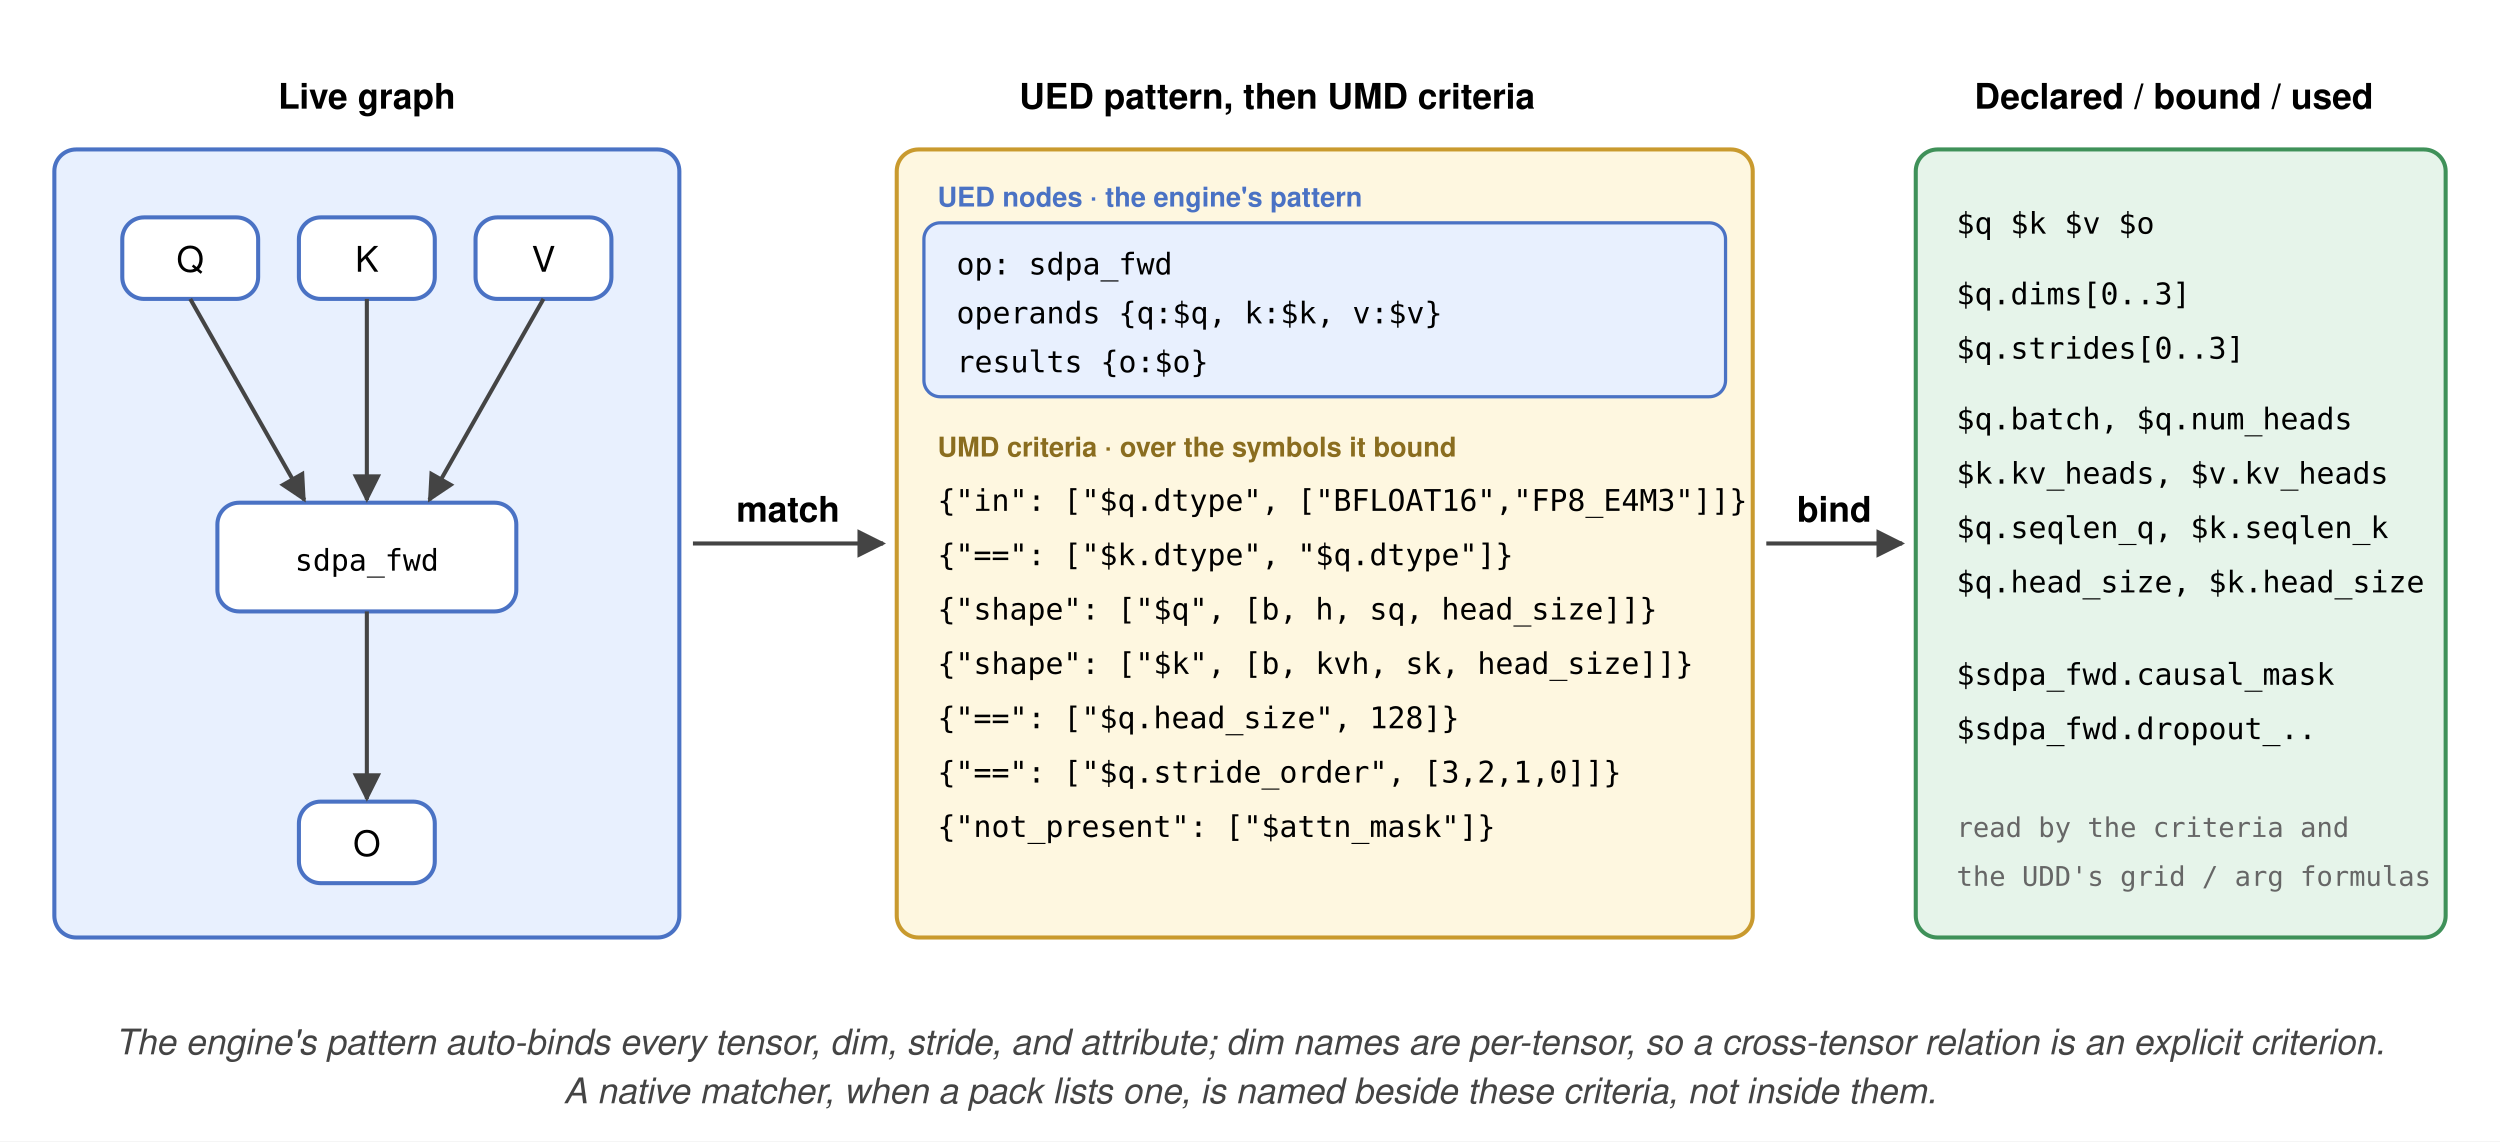
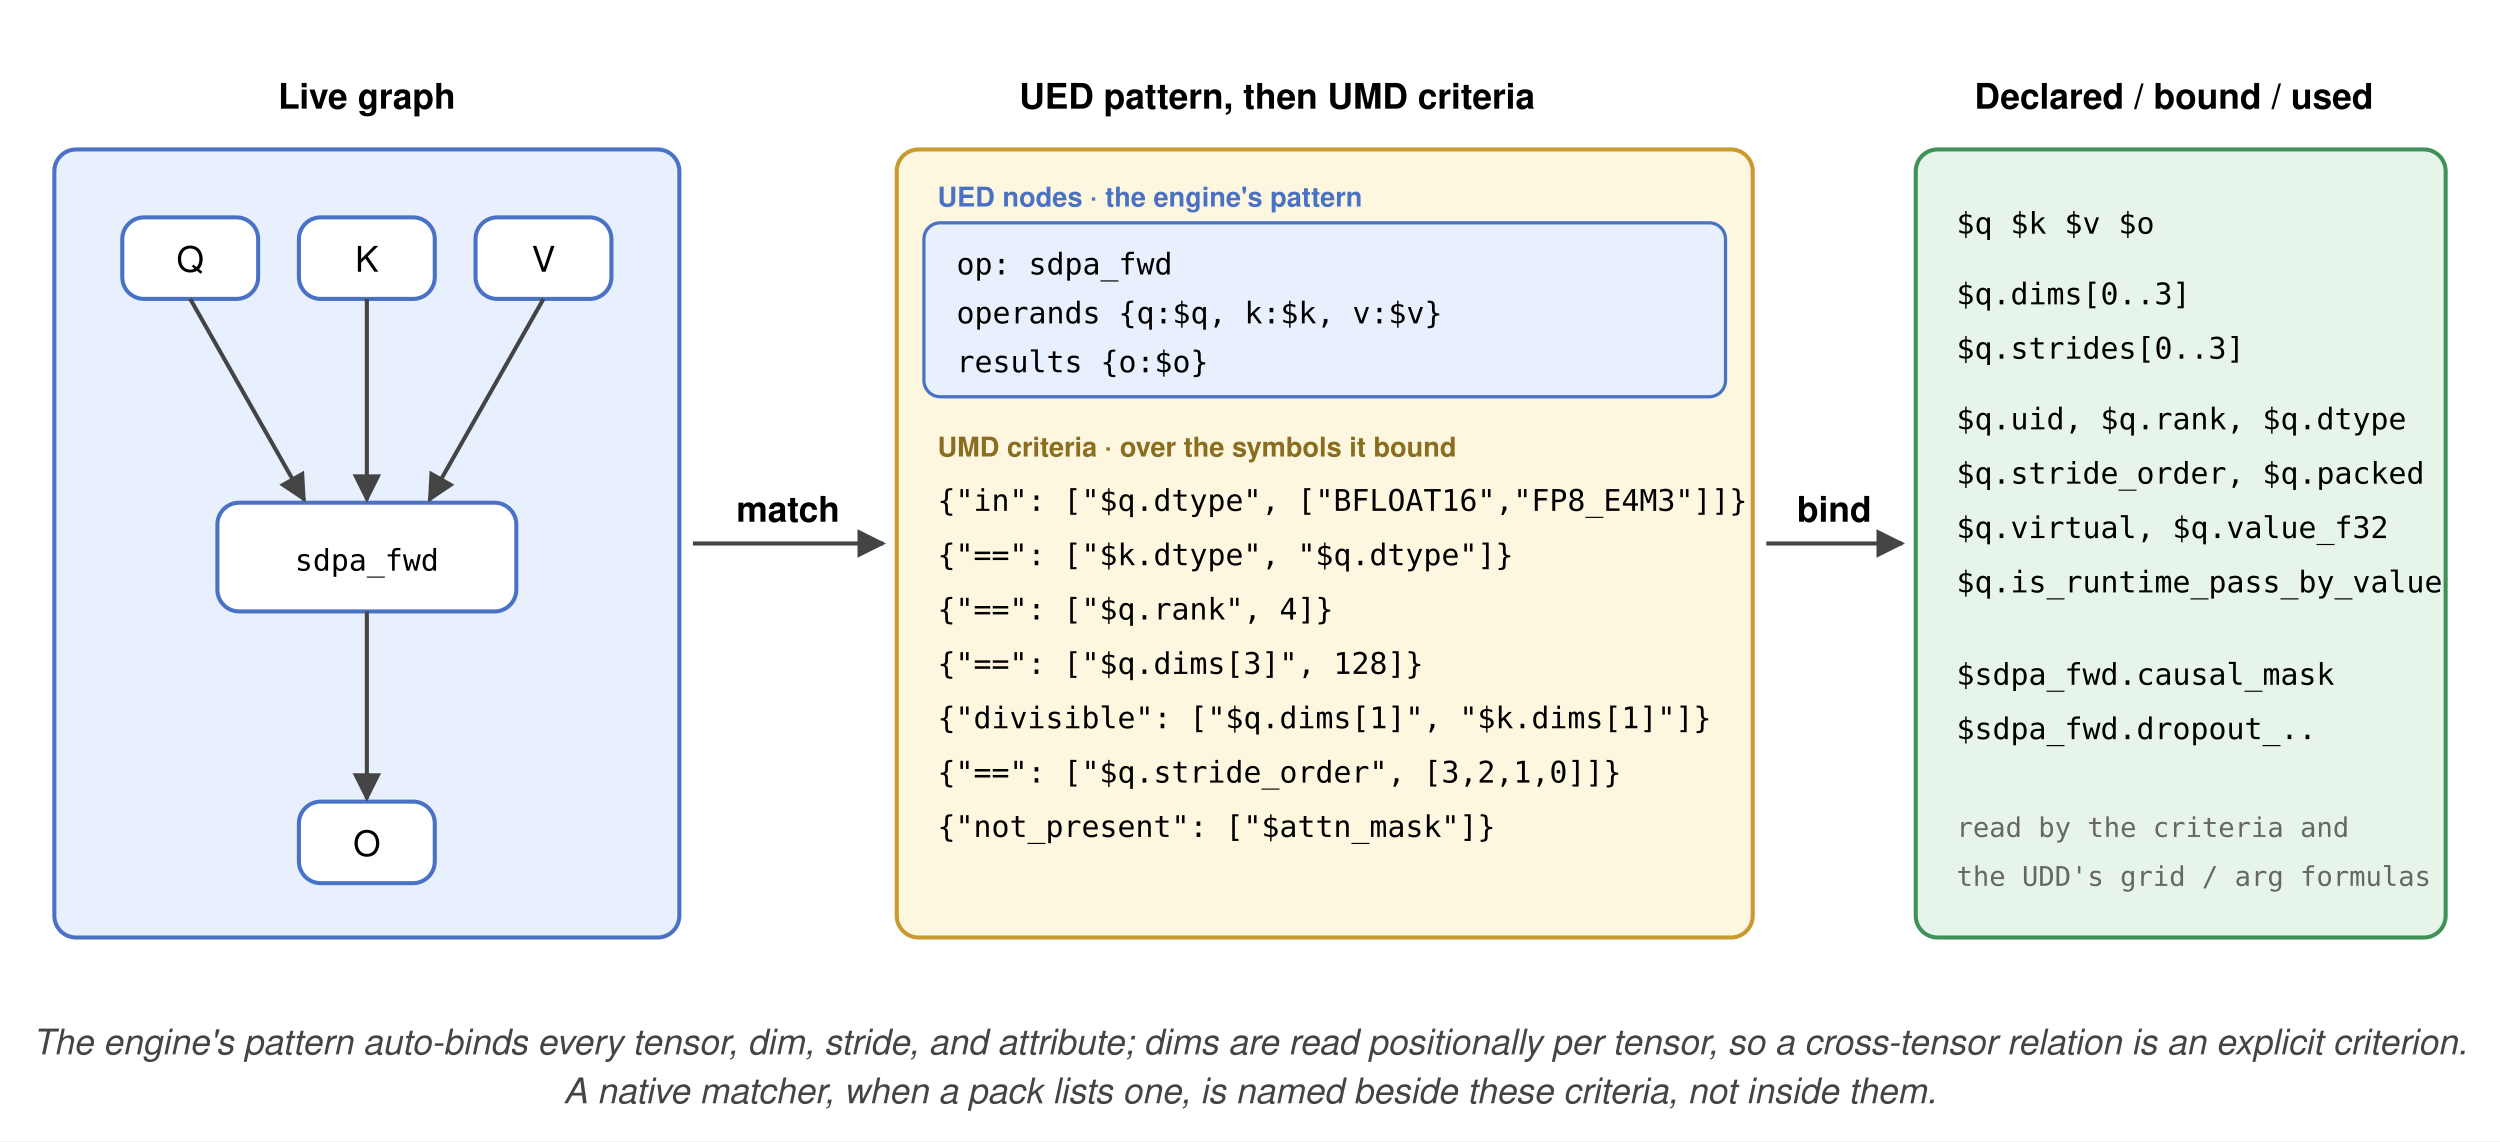
<svg xmlns="http://www.w3.org/2000/svg" viewBox="0 0 920 420" width="920" height="420" font-family="'Segoe UI', Helvetica, Arial, sans-serif" font-size="13">
  <rect x="0" y="0" width="100%" height="100%" fill="#ffffff" />
  <defs>
    <marker id="arrowSB" viewBox="0 0 10 10" refX="9" refY="5" markerWidth="7" markerHeight="7" orient="auto-start-reverse">
      <path d="M0 0 L10 5 L0 10 z" fill="#444" />
    </marker>
  </defs>
  <text x="135" y="40" text-anchor="middle" font-weight="600">Live graph</text>
  <text x="470" y="40" text-anchor="middle" font-weight="600">UED pattern, then UMD criteria</text>
  <text x="800" y="40" text-anchor="middle" font-weight="600">Declared / bound / used</text>
  <rect x="20" y="55" width="230" height="290" rx="8" fill="#e8f0fe" stroke="#4a72c4" stroke-width="1.5" />
  <rect x="45" y="80" width="50" height="30" rx="8" fill="#ffffff" stroke="#4a72c4" stroke-width="1.5" />
  <text x="70" y="100" text-anchor="middle">Q</text>
  <rect x="110" y="80" width="50" height="30" rx="8" fill="#ffffff" stroke="#4a72c4" stroke-width="1.5" />
  <text x="135" y="100" text-anchor="middle">K</text>
  <rect x="175" y="80" width="50" height="30" rx="8" fill="#ffffff" stroke="#4a72c4" stroke-width="1.5" />
  <text x="200" y="100" text-anchor="middle">V</text>
  <rect x="80" y="185" width="110" height="40" rx="8" fill="#ffffff" stroke="#4a72c4" stroke-width="1.5" />
  <text x="135" y="210" text-anchor="middle" font-family="Consolas, monospace" font-size="11">sdpa_fwd</text>
  <rect x="110" y="295" width="50" height="30" rx="8" fill="#ffffff" stroke="#4a72c4" stroke-width="1.5" />
  <text x="135" y="315" text-anchor="middle">O</text>
  <line x1="70" y1="110" x2="112" y2="184" stroke="#444" stroke-width="1.5" marker-end="url(#arrowSB)" />
  <line x1="135" y1="110" x2="135" y2="184" stroke="#444" stroke-width="1.5" marker-end="url(#arrowSB)" />
  <line x1="200" y1="110" x2="158" y2="184" stroke="#444" stroke-width="1.5" marker-end="url(#arrowSB)" />
  <line x1="135" y1="225" x2="135" y2="294" stroke="#444" stroke-width="1.5" marker-end="url(#arrowSB)" />
  <line x1="255" y1="200" x2="325" y2="200" stroke="#444" stroke-width="1.5" marker-end="url(#arrowSB)" />
  <text x="290" y="192" text-anchor="middle" font-weight="600">match</text>
  <rect x="330" y="55" width="315" height="290" rx="8" fill="#fef7e0" stroke="#c99a2e" stroke-width="1.5" />
  <text x="345" y="76" font-size="10" fill="#4a72c4" font-weight="600">UED nodes · the engine's pattern</text>
  <rect x="340" y="82" width="295" height="64" rx="6" fill="#e8f0fe" stroke="#4a72c4" stroke-width="1.2" />
  <text x="352" y="101" font-family="Consolas, monospace" font-size="11">op: sdpa_fwd</text>
  <text x="352" y="119" font-family="Consolas, monospace" font-size="11">operands {q:$q, k:$k, v:$v}</text>
  <text x="352" y="137" font-family="Consolas, monospace" font-size="11">results  {o:$o}</text>
  <text x="345" y="168" font-size="10" fill="#8a6d1f" font-weight="600">UMD criteria · over the symbols it bound</text>
  <text x="345" y="188" font-family="Consolas, monospace" font-size="11">{"in": ["$q.dtype", ["BFLOAT16","FP8_E4M3"]]}</text>
  <text x="345" y="208" font-family="Consolas, monospace" font-size="11">{"==": ["$k.dtype", "$q.dtype"]}</text>
-   <text x="345" y="228" font-family="Consolas, monospace" font-size="11">{"shape": ["$q", [b, h, sq, head_size]]}</text>
-   <text x="345" y="248" font-family="Consolas, monospace" font-size="11">{"shape": ["$k", [b, kvh, sk, head_size]]}</text>
-   <text x="345" y="268" font-family="Consolas, monospace" font-size="11">{"==": ["$q.head_size", 128]}</text>
+   <text x="345" y="228" font-family="Consolas, monospace" font-size="11">{"==": ["$q.rank", 4]}</text>
+   <text x="345" y="248" font-family="Consolas, monospace" font-size="11">{"==": ["$q.dims[3]", 128]}</text>
+   <text x="345" y="268" font-family="Consolas, monospace" font-size="11">{"divisible": ["$q.dims[1]", "$k.dims[1]"]}</text>
  <text x="345" y="288" font-family="Consolas, monospace" font-size="11">{"==": ["$q.stride_order", [3,2,1,0]]}</text>
  <text x="345" y="308" font-family="Consolas, monospace" font-size="11">{"not_present": ["$attn_mask"]}</text>
  <line x1="650" y1="200" x2="700" y2="200" stroke="#444" stroke-width="1.5" marker-end="url(#arrowSB)" />
  <text x="675" y="192" text-anchor="middle" font-weight="600">bind</text>
  <rect x="705" y="55" width="195" height="290" rx="8" fill="#e6f4ea" stroke="#3f9159" stroke-width="1.5" />
  <text x="720" y="86" font-family="Consolas, monospace" font-size="11">$q $k $v $o</text>
  <text x="720" y="112" font-family="Consolas, monospace" font-size="11">$q.dims[0..3]</text>
  <text x="720" y="132" font-family="Consolas, monospace" font-size="11">$q.strides[0..3]</text>
-   <text x="720" y="158" font-family="Consolas, monospace" font-size="11">$q.batch, $q.num_heads</text>
-   <text x="720" y="178" font-family="Consolas, monospace" font-size="11">$k.kv_heads, $v.kv_heads</text>
-   <text x="720" y="198" font-family="Consolas, monospace" font-size="11">$q.seqlen_q, $k.seqlen_k</text>
-   <text x="720" y="218" font-family="Consolas, monospace" font-size="11">$q.head_size, $k.head_size</text>
+   <text x="720" y="158" font-family="Consolas, monospace" font-size="11">$q.uid, $q.rank, $q.dtype</text>
+   <text x="720" y="178" font-family="Consolas, monospace" font-size="11">$q.stride_order, $q.packed</text>
+   <text x="720" y="198" font-family="Consolas, monospace" font-size="11">$q.virtual, $q.value_f32</text>
+   <text x="720" y="218" font-family="Consolas, monospace" font-size="11">$q.is_runtime_pass_by_value</text>
  <text x="720" y="252" font-family="Consolas, monospace" font-size="11">$sdpa_fwd.causal_mask</text>
  <text x="720" y="272" font-family="Consolas, monospace" font-size="11">$sdpa_fwd.dropout_..</text>
  <text x="720" y="308" font-family="Consolas, monospace" font-size="10" fill="#666">read by the criteria and</text>
  <text x="720" y="326" font-family="Consolas, monospace" font-size="10" fill="#666">the UDD's grid / arg formulas</text>
-   <text x="460" y="388" text-anchor="middle" font-style="italic" fill="#444">The engine's pattern auto-binds every tensor, dim, stride, and attribute; dim names are per-tensor, so a cross-tensor relation is an explicit criterion.</text>
+   <text x="460" y="388" text-anchor="middle" font-style="italic" fill="#444">The engine's pattern auto-binds every tensor, dim, stride, and attribute; dims are read positionally per tensor, so a cross-tensor relation is an explicit criterion.</text>
  <text x="460" y="406" text-anchor="middle" font-style="italic" fill="#444">A native matcher, when a pack lists one, is named beside these criteria, not inside them.</text>
</svg>
